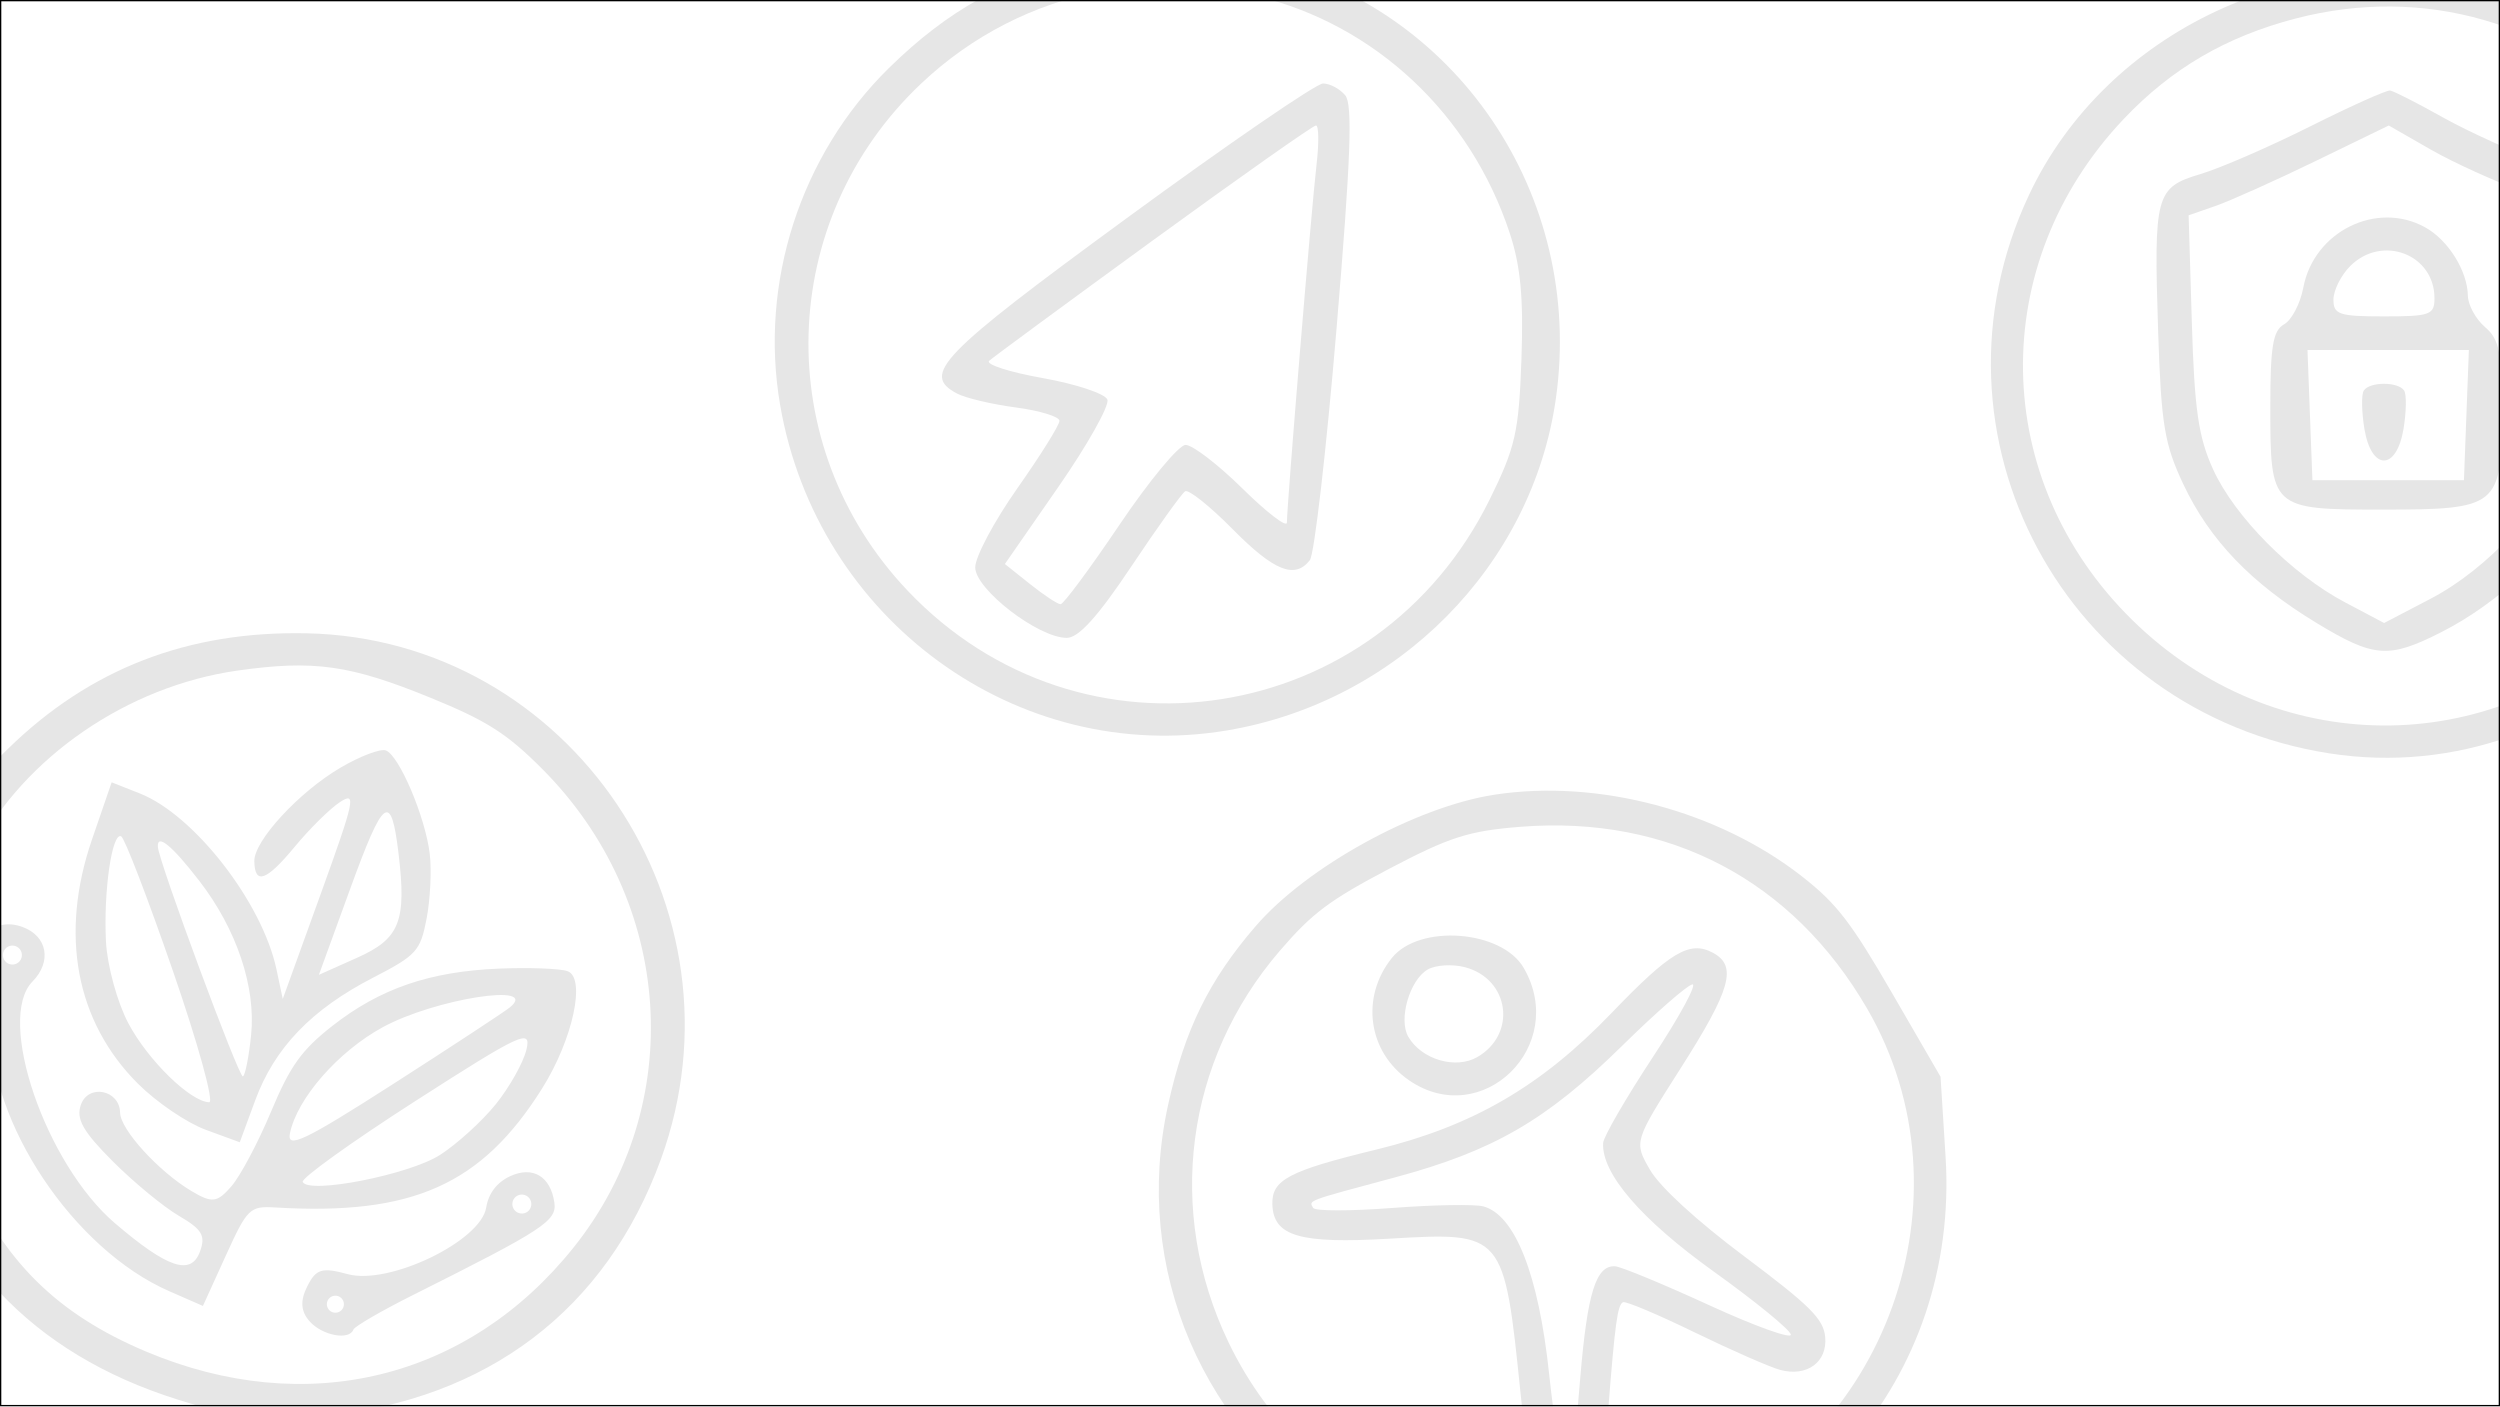
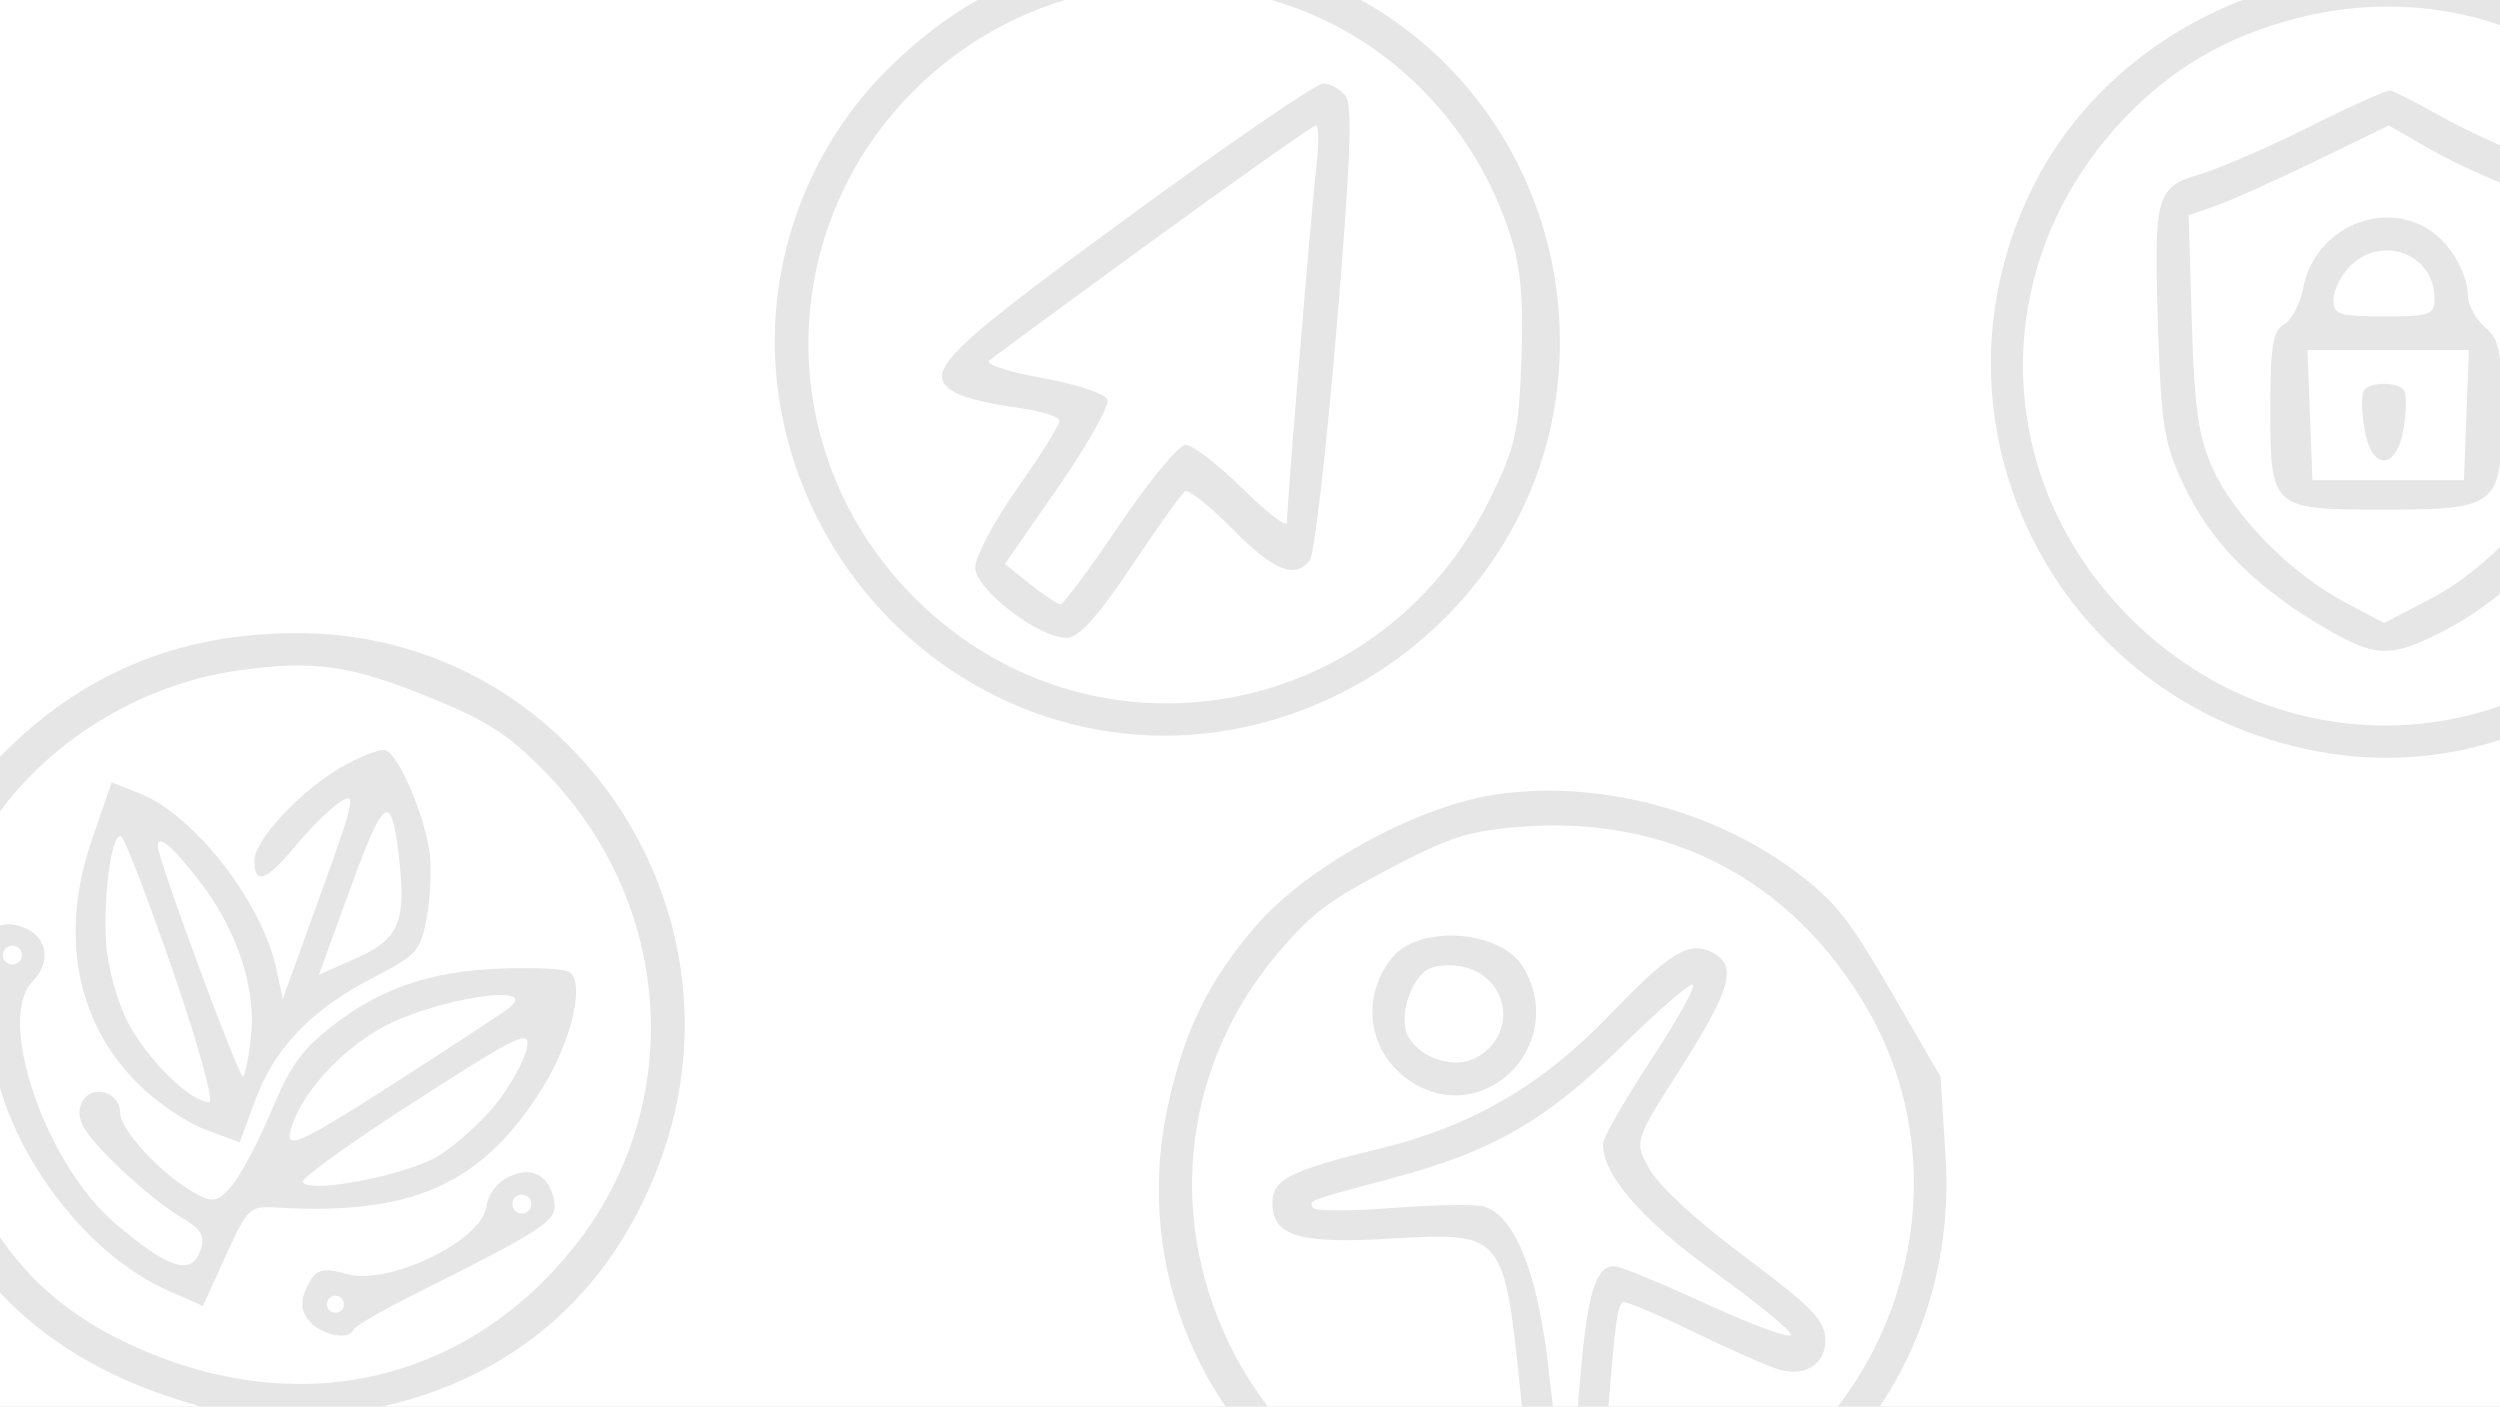
<svg xmlns="http://www.w3.org/2000/svg" width="1920" height="1080" viewBox="0 0 1920 1080" fill="none">
  <g clip-path="url(#clip0_180_6791)">
    <rect width="1920" height="1080" fill="white" />
    <path opacity="0.1" fill-rule="evenodd" clip-rule="evenodd" d="M966.416 -29.509C1117.43 3.25 1217.07 149.562 1194.92 306.028C1176.73 434.58 1073.38 538.928 942.414 560.958C781.311 588.053 627.519 476.055 599.131 310.963C583.028 217.325 614.664 119.19 682.477 52.459C728.087 7.578 773.309 -17.368 831.262 -29.619C884.306 -40.825 914.356 -40.799 966.416 -29.509ZM845.754 -6.801C794.134 2.959 746.467 27.383 707.708 63.936C596.233 169.064 591.49 342.329 697.04 453.618C830.344 594.162 1057.8 558.546 1144.07 383.616C1163.88 343.451 1166.49 331.904 1168.47 275.798C1170.13 228.679 1167.87 204.429 1159.42 178.856C1129.25 87.502 1056.05 18.919 965.375 -2.944C918.128 -14.336 890.342 -15.233 845.754 -6.801ZM1033.15 73.206C1038.96 80.192 1037.41 121.744 1026.47 252.225C1018.64 345.683 1009.41 425.781 1005.96 430.213C994.461 445.012 978.424 438.554 946.574 406.311C929.21 388.732 912.842 375.675 910.203 377.3C907.563 378.932 888.944 404.924 868.824 435.07C843.173 473.526 828.377 489.886 819.274 489.886C797.427 489.886 748.971 452.572 748.971 435.754C748.971 427.606 763.527 400.279 781.318 375.017C799.109 349.754 813.665 326.446 813.665 323.227C813.665 320.001 798.604 315.376 780.199 312.937C761.793 310.505 741.414 305.673 734.912 302.202C707.352 287.5 721.656 272.721 864.858 167.889C942.822 110.81 1010.88 64.11 1016.1 64.11C1021.31 64.11 1028.98 68.206 1033.15 73.206ZM885.91 184.243C819.488 232.575 762.692 274.359 759.69 277.095C756.695 279.83 775.178 285.797 800.772 290.358C826.365 294.919 848.73 302.357 850.47 306.886C852.217 311.415 835.215 341.684 812.695 374.139L771.75 433.161L791.093 448.586C801.729 457.075 812.268 464.03 814.513 464.049C816.758 464.068 837.137 436.586 859.799 402.976C882.462 369.365 905.28 341.787 910.507 341.69C915.728 341.593 935.382 356.65 954.176 375.159C972.963 393.667 988.341 405.453 988.341 401.35C988.341 387.88 1007.33 158.348 1011.04 127.008C1013.04 110.152 1012.87 96.365 1010.67 96.365C1008.47 96.365 952.326 135.911 885.91 184.243Z" fill="black" />
    <path opacity="0.1" fill-rule="evenodd" clip-rule="evenodd" d="M1905.24 -12.555C2018.83 15.07 2110.25 115.597 2128.47 232.89C2159.25 431.046 1984.07 609.229 1788.64 578.539C1585.81 546.695 1471.62 334.101 1558.29 149.686C1617.6 23.496 1766.74 -46.244 1905.24 -12.555ZM1763.22 14.18C1709.79 28.064 1667.8 52.572 1631.09 91.307C1525.42 202.788 1528.18 368.654 1637.51 476.103C1746.32 583.049 1913.22 584.358 2021.26 479.11C2131.48 371.745 2135.34 201.71 2030.08 90.668C1960.3 17.051 1861.32 -11.316 1763.22 14.18ZM1876.15 90.165C1895.71 101.126 1932.08 117.616 1956.97 126.803L2002.23 143.518V246.477C2002.23 348.558 2002.07 349.739 1983.06 383.99C1961.03 423.659 1918.82 463.252 1874.74 485.593C1834.41 506.038 1823.26 505.199 1779.07 478.419C1729.02 448.078 1697.06 414.815 1676.86 372.022C1662.25 341.075 1659.77 326.062 1657.45 254.509C1654.04 149.202 1655.44 144.002 1690.09 133.648C1705.28 129.106 1743.11 112.661 1774.17 97.1C1805.22 81.54 1832.87 69.127 1835.61 69.52C1838.35 69.914 1856.59 79.204 1876.15 90.165ZM1701.45 158.196L1680.86 165.357L1683.33 247.722C1685.33 314.701 1688.39 335.778 1699.69 360.539C1716.32 396.957 1759.99 440.93 1801.12 462.671L1831 478.471L1866.71 459.826C1910.99 436.724 1955.71 388.093 1969.31 348.255C1976.49 327.23 1979.6 294.534 1979.6 240.174V162.234L1939.19 147.718C1916.96 139.738 1884.33 124.919 1866.68 114.797L1834.58 96.384L1778.31 123.713C1747.36 138.738 1712.77 154.26 1701.45 158.196ZM1862.5 174.582C1880.23 184.382 1894.98 207.968 1895.32 227.045C1895.44 234.239 1901.37 245.096 1908.48 251.174C1919.5 260.586 1921.41 270.205 1921.41 316.12C1921.41 389.157 1918.7 391.376 1829.55 391.376C1744.14 391.376 1743.6 390.88 1743.6 312.514C1743.6 265.96 1745.61 253.864 1754.17 249.083C1759.99 245.832 1766.64 233.148 1768.94 220.891C1777.04 177.795 1825.21 153.95 1862.5 174.582ZM1805.02 204.285C1797.91 211.381 1792.09 222.994 1792.09 230.09C1792.09 241.561 1796.4 242.993 1830.89 242.993C1866.39 242.993 1869.68 241.806 1869.68 228.987C1869.68 195.285 1829.45 179.911 1805.02 204.285ZM1775.93 368.796L1892.31 368.796L1896.09 268.799L1772.15 268.799L1775.93 368.796ZM1846.42 300.05C1848.28 303.043 1848.07 316.107 1845.96 329.081C1840.63 361.848 1821.14 361.848 1815.81 329.081C1813.7 316.107 1813.49 303.043 1815.35 300.05C1819.71 292.992 1842.06 292.992 1846.42 300.05Z" fill="black" />
    <path opacity="0.1" fill-rule="evenodd" clip-rule="evenodd" d="M964.4 711.237C928.362 753.014 909.861 790.749 897.121 848.471C869.386 974.111 923.652 1100.68 1034.96 1169.96C1080.04 1198.01 1158.18 1216.68 1212.57 1212.38C1383.14 1198.88 1504.92 1058.8 1494.2 888.446L1490.34 826.948L1452.96 762.438C1421.57 708.249 1410.57 693.985 1384.25 673.332C1319.75 622.701 1227.07 598.054 1147.54 610.365C1087.18 619.715 1003.68 665.704 964.4 711.237ZM1167.85 634.971C1281.67 625.975 1376.75 675.925 1434.1 774.85C1517.38 918.509 1448.93 1109.67 1293.5 1167.5C1154.19 1219.32 1006.25 1161.55 943.457 1030.81C895.104 930.12 910.271 814.614 982.938 730.161C1007.81 701.255 1021.01 691.357 1066.8 667.261C1113.31 642.799 1127.91 638.132 1167.85 634.971ZM1068.97 735.697C1044.72 765.961 1050.57 807.894 1082.07 829.61C1138.19 868.295 1204.76 803.191 1170.24 743.386C1153.41 714.244 1090.02 709.43 1068.97 735.697ZM1125.24 742.853C1159.4 751.977 1165.1 794.205 1134.55 811.843C1117.92 821.444 1091.65 813.677 1081.54 796.17C1073.86 782.863 1082.61 752.594 1096.46 744.599C1102.6 741.052 1115.55 740.266 1125.24 742.853ZM977.175 925.012C977.943 949.436 998.191 955.363 1067 951.313C1154.98 946.133 1155.11 946.278 1167.81 1070.33C1175.03 1140.89 1183.02 1158.64 1205.37 1153.72C1225.45 1149.29 1230.88 1136.27 1235.14 1082.21C1240.37 1016.02 1242.22 1002.52 1246.42 1000.09C1248.29 999.01 1273.01 1009.41 1301.36 1023.21C1329.71 1037 1359.35 1050.01 1367.22 1052.11C1387.79 1057.6 1403.58 1046.03 1401.74 1026.8C1400.42 1012.96 1390.29 1002.86 1339.9 965.108C1303.05 937.51 1274.8 911.596 1267.2 898.428C1254.78 876.927 1254.83 876.783 1290.66 820.54C1329.48 759.626 1334.44 741.739 1315.34 731.632C1297.57 722.235 1282.74 731.072 1237.81 777.845C1183.48 834.384 1130.91 864.897 1056.77 882.931C989.576 899.276 976.577 906.149 977.175 925.012ZM1070.85 904.368C1146.94 883.944 1187.69 860.365 1245.92 803.056C1271.41 777.975 1295.59 756.815 1299.65 756.029C1303.72 755.248 1290.1 780.383 1269.37 811.886C1248.64 843.394 1231.47 873.062 1231.2 877.812C1229.9 901.201 1260.36 936.569 1316.35 976.707C1348.03 999.409 1374.58 1021.09 1375.35 1024.9C1376.13 1028.69 1347.88 1018.56 1312.59 1002.36C1277.29 986.165 1244.8 972.726 1240.37 972.501C1225.7 971.748 1219.17 992.637 1213.65 1057.94C1207.09 1135.47 1208.02 1129.76 1202.14 1128.19C1199.5 1127.49 1193.91 1094.59 1189.72 1055.08C1181.66 979.003 1163.58 933.021 1139.17 926.501C1132.55 924.735 1101.03 925.287 1069.12 927.725C1037.2 930.163 1009.94 930.154 1008.53 927.711C1005.09 921.76 1002.64 922.682 1070.85 904.368Z" fill="black" />
    <path opacity="0.1" fill-rule="evenodd" clip-rule="evenodd" d="M235.474 486.37C144.426 484.477 69.213 513.532 6.291 574.91C-22.668 603.155 -31.533 616.96 -51.5 664.854C-80.597 734.651 -86.761 789.877 -72.396 852.087C-46.487 964.286 23.845 1039.38 136.182 1074.8C186.06 1090.52 200.396 1092.17 247.478 1087.59C374.134 1075.25 465.462 1005.99 507.551 890.35C577.678 697.678 438.206 490.588 235.474 486.37ZM416.297 590.418C517.762 692.072 528.089 848.523 440.557 958.022C359.433 1059.51 235.206 1089.8 112.327 1038.06C43.257 1008.97 2.48 968.397 -28.375 898.044C-64.588 815.46 -61.552 735.138 -19.137 653.77C18.547 581.484 97.831 526.933 182.594 514.975C241.066 506.727 268.769 510.631 330.564 535.842C373.85 553.508 389.208 563.283 416.297 590.418ZM261.332 589.672C229.48 608.41 195.038 645.812 195.313 661.361C195.641 679.858 204.549 676.676 226.393 650.271C237.978 636.263 253.671 620.793 261.267 615.886C273.84 607.776 272.472 614.203 246.117 687.091L217.156 767.218L212.35 744.546C201.474 693.203 149.214 625.89 107.414 609.379L85.747 600.823L70.66 644.691C45.612 717.559 58.23 784.664 105.953 832.289C120.18 846.492 143.526 862.368 157.955 867.655L184.137 877.254L196.041 844.971C210.856 804.785 239.18 775.291 286.328 750.96C319.979 733.594 322.819 730.471 327.619 705.562C330.455 690.845 331.552 668.494 330.059 655.885C326.709 627.583 306.539 580.055 296.298 576.328C292.124 574.808 276.386 580.811 261.332 589.672ZM306.053 655.328C312.352 707.565 307.076 720.891 274.338 735.52L244.904 748.667L269.012 682.431C294.66 611.964 300.326 607.812 306.053 655.328ZM383.454 743.885C330.115 746.05 291.885 759.176 255.238 787.9C231.546 806.471 222.848 818.649 208.148 853.778C198.238 877.476 184.505 903.312 177.631 911.188C166.717 923.697 162.865 924.15 147.084 914.751C121.847 899.735 92.459 867.481 92.231 854.565C91.917 836.972 67.855 832.155 62.092 848.526C58.287 859.346 63.706 868.956 86.495 891.792C102.609 907.93 125.514 926.82 137.388 933.757C155.215 944.172 158.048 948.934 153.628 961.079C146.739 980.005 128.859 974.09 88.346 939.502C34.814 893.794 -3.205 782.446 24.948 753.824C39.982 738.533 36.383 718.859 17.281 711.906C-4.601 703.942 -20.111 720.483 -12.662 743.852C-9.401 754.078 -6.945 773.057 -7.203 786.026C-8.709 861.835 56.384 959.421 129.924 991.614L155.841 1002.96L173.32 964.529C189.926 928.015 191.815 926.164 211.297 927.333C316.665 933.678 369.895 909.943 416.379 835.887C440.004 798.259 450.213 750.852 435.786 745.831C430.028 743.826 406.481 742.948 383.454 743.885ZM153.196 676.684C181.762 713.71 196.632 758.054 192.852 794.933C191.143 811.58 188.311 825.865 186.554 826.683C183.544 828.084 122.002 661.997 121.236 650.405C120.537 639.836 132.106 649.354 153.196 676.684ZM132.769 745.585C152 801.217 164.555 846.644 160.677 846.537C146.255 846.142 113.634 814.293 98.594 785.936C90.05 769.833 82.305 741.501 81.375 722.973C79.445 684.4 85.996 639.064 93.041 642.27C95.659 643.46 113.538 689.952 132.769 745.585ZM391.493 773.732C387.132 777.271 346.673 803.828 301.585 832.744C234.006 876.086 220.143 882.694 222.67 870.397C228.174 843.61 259.678 807.587 293.943 788.897C334.131 766.978 415.362 754.348 391.493 773.732ZM380.812 847.987C370.273 861.078 350.948 878.643 337.881 887.014C314.156 902.203 236.987 917.372 232.489 907.727C231.182 904.929 270.276 876.865 319.365 845.36C400.506 793.284 408.219 789.724 404.3 806.131C401.923 816.056 391.354 834.89 380.812 847.987ZM14.056 739.223C10.903 741.709 6.289 741.167 3.798 738.014C1.308 734.862 1.847 730.253 5 727.767C8.154 725.281 12.767 725.823 15.258 728.976C17.748 732.128 17.209 736.737 14.056 739.223ZM391.757 903.345C381.576 908.085 375.164 916.492 373.4 927.421C369.231 953.243 298.725 987.171 267.12 978.562C247.174 973.123 242.704 974.488 235.913 988.044C230.412 999.035 231.004 1007.23 237.863 1014.88C247.634 1025.79 268.333 1029.62 271.435 1021.09C272.321 1018.66 293.214 1006.57 317.871 994.23C417.452 944.382 427.775 937.622 425.758 923.594C422.853 903.413 409.143 895.249 391.757 903.345ZM405.305 930.448C402.152 932.934 397.538 932.391 395.047 929.239C392.557 926.087 393.096 921.478 396.25 918.991C399.403 916.505 404.016 917.048 406.507 920.2C408.997 923.352 408.458 927.961 405.305 930.448ZM263.739 1003.87C262.506 1007.26 258.723 1009.02 255.332 1007.78C251.941 1006.55 250.175 1002.77 251.408 999.381C252.641 995.994 256.424 994.233 259.815 995.467C263.206 996.701 264.972 1000.48 263.739 1003.87Z" fill="black" />
  </g>
-   <rect x="0.5" y="0.5" width="1919" height="1079" stroke="black" />
  <defs>
    <clipPath id="clip0_180_6791">
      <rect width="1920" height="1080" fill="white" />
    </clipPath>
  </defs>
</svg>
